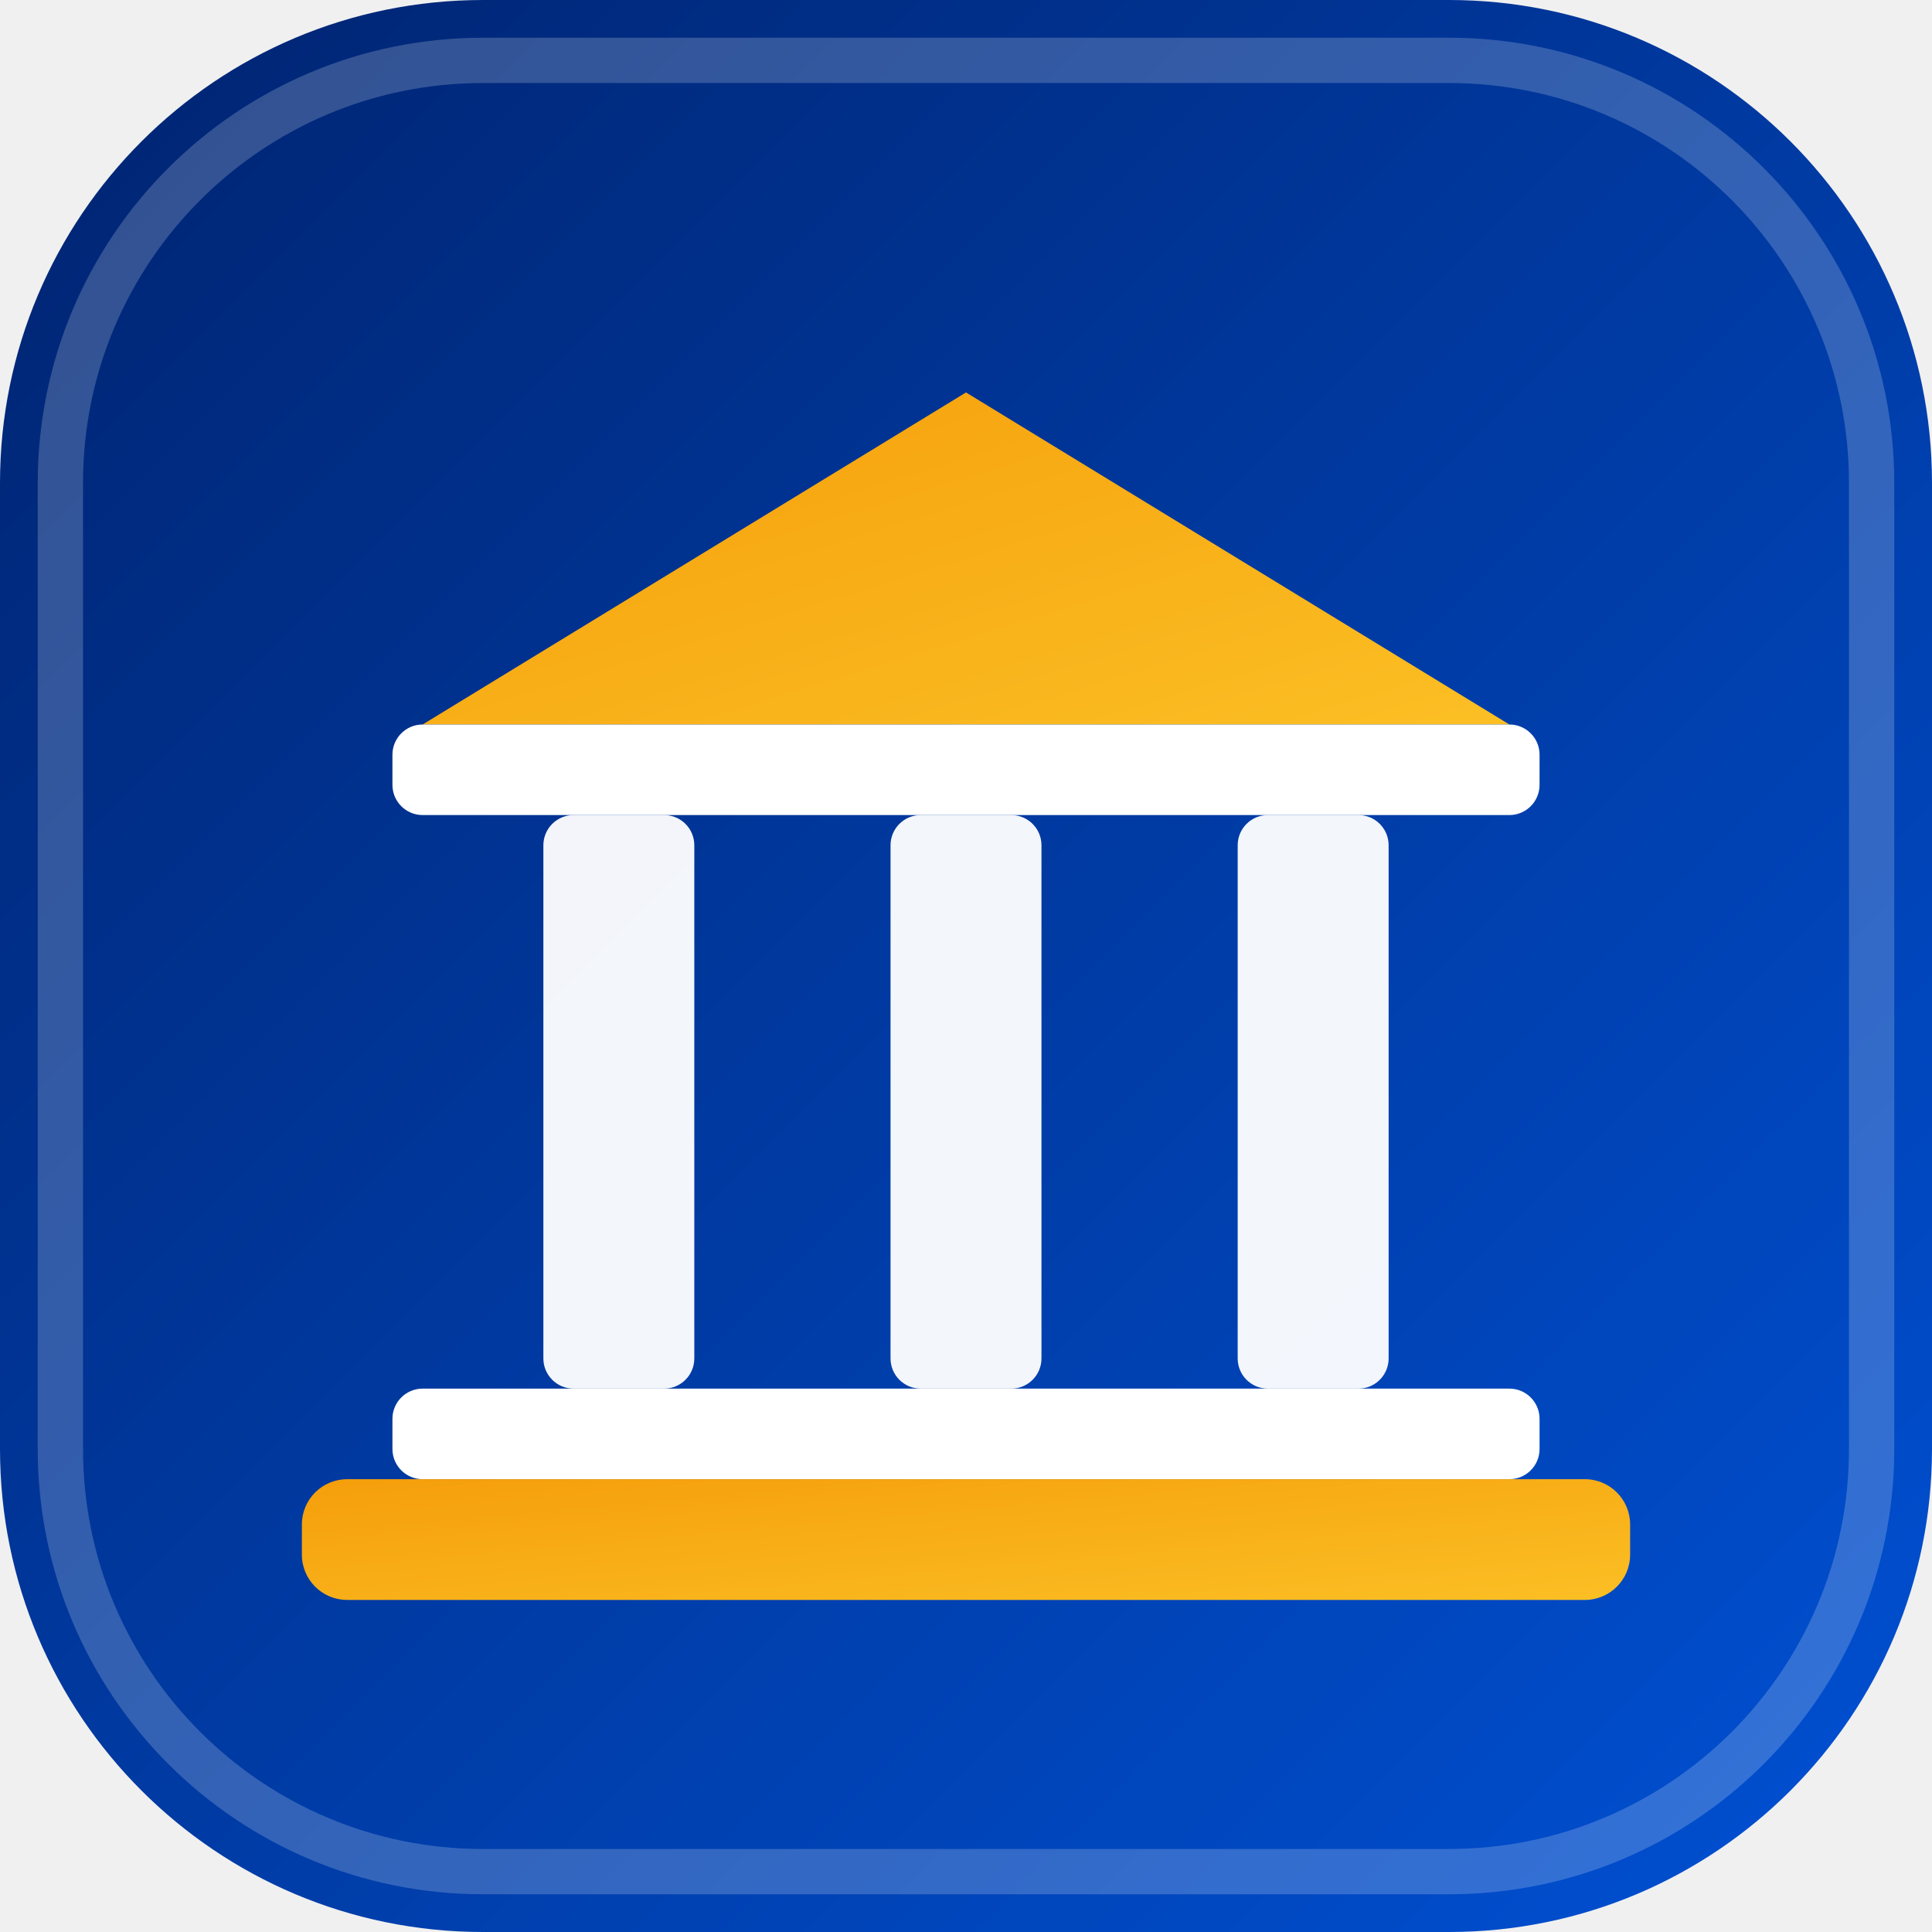
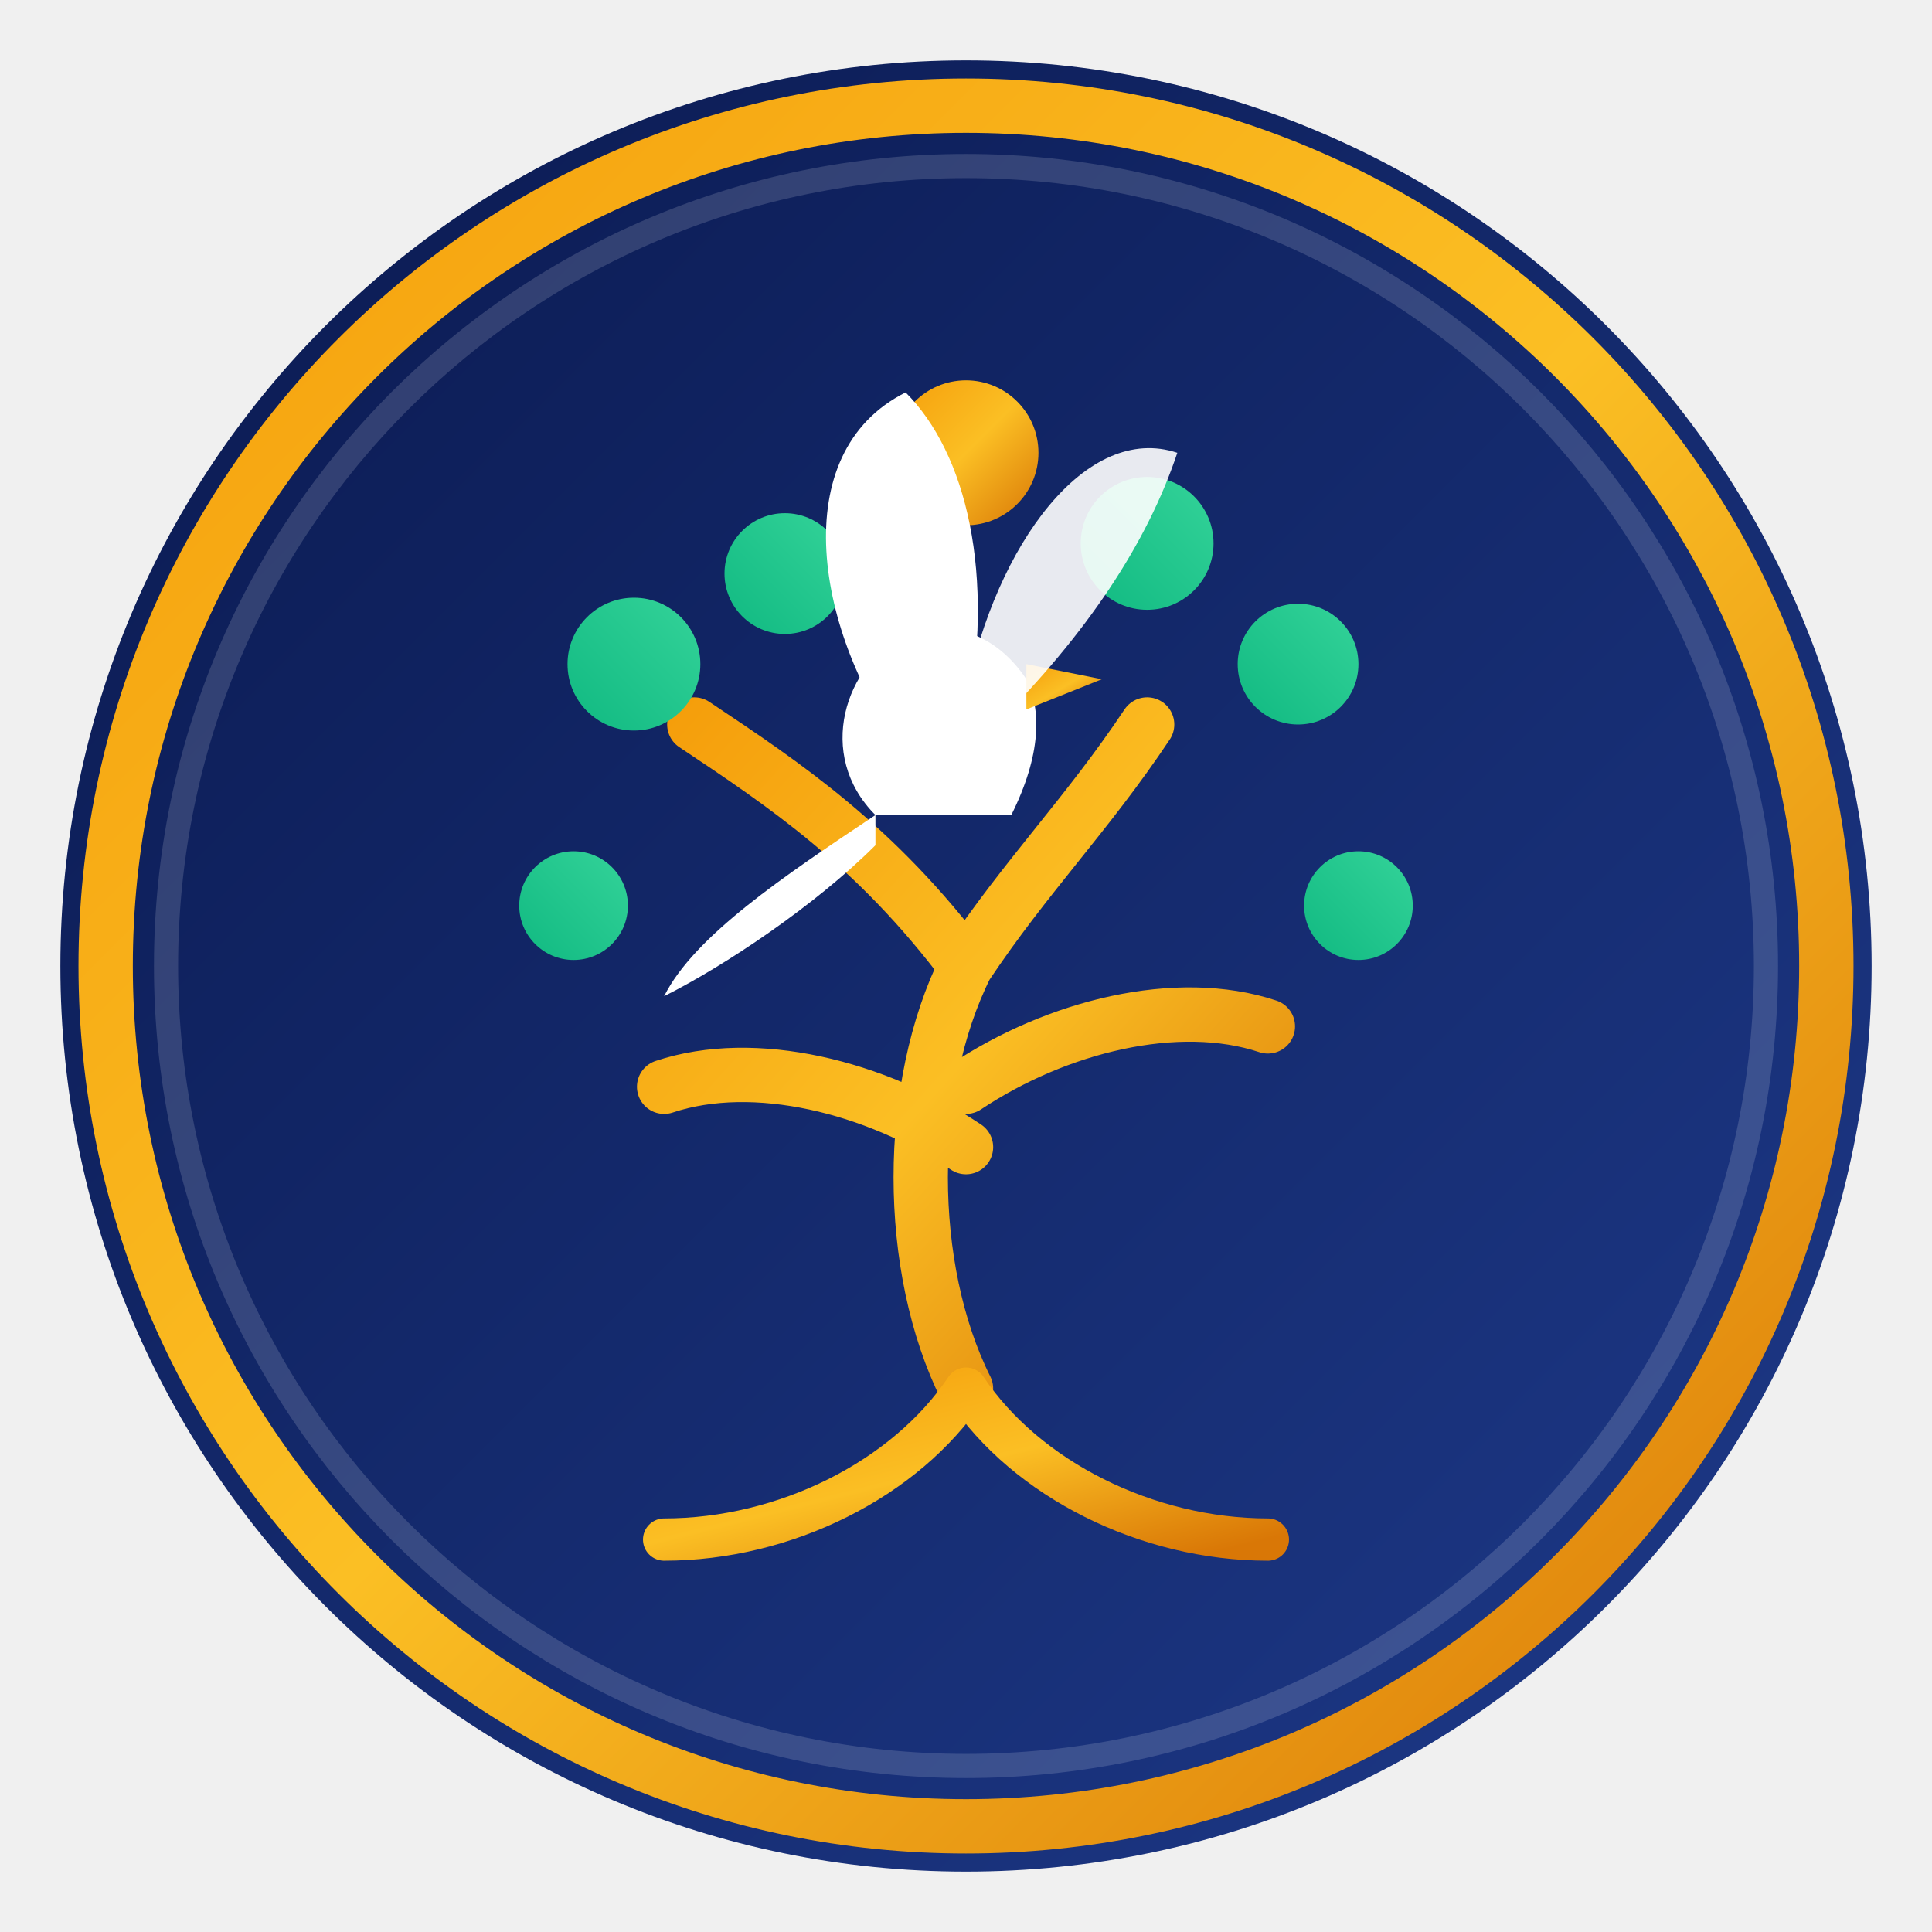
<svg xmlns="http://www.w3.org/2000/svg" viewBox="0 0 64 64" width="64" height="64">
  <defs>
-     <linearGradient id="aeternaGrad" x1="0%" y1="0%" x2="100%" y2="100%">
-       <stop offset="0%" stop-color="#00236f" />
-       <stop offset="100%" stop-color="#0051d5" />
+     <linearGradient id="celestialGrad" x1="0%" y1="0%" x2="100%" y2="100%">
+       <stop offset="0%" stop-color="#0a194f" />
+       <stop offset="100%" stop-color="#1e3a8a" />
    </linearGradient>
-     <linearGradient id="goldGrad" x1="0%" y1="0%" x2="100%" y2="100%">
+     <linearGradient id="goldGlow" x1="0%" y1="0%" x2="100%" y2="100%">
      <stop offset="0%" stop-color="#f59e0b" />
-       <stop offset="100%" stop-color="#fbbf24" />
+       <stop offset="50%" stop-color="#fbbf24" />
+       <stop offset="100%" stop-color="#d97706" />
+     </linearGradient>
+     <linearGradient id="leafGrad" x1="0%" y1="100%" x2="100%" y2="0%">
+       <stop offset="0%" stop-color="#10b981" />
+       <stop offset="100%" stop-color="#34d399" />
    </linearGradient>
  </defs>
-   <rect width="64" height="64" rx="16" fill="url(#aeternaGrad)" />
-   <rect x="2" y="2" width="60" height="60" rx="14" fill="none" stroke="rgba(255,255,255,0.2)" stroke-width="1.5" />
-   <polygon points="32,13 14,24 50,24" fill="url(#goldGrad)" />
-   <rect x="13" y="24" width="38" height="3" rx="1" fill="#ffffff" />
-   <rect x="18" y="27" width="5" height="19" rx="1" fill="#ffffff" opacity="0.95" />
-   <rect x="29.5" y="27" width="5" height="19" rx="1" fill="#ffffff" opacity="0.95" />
-   <rect x="41" y="27" width="5" height="19" rx="1" fill="#ffffff" opacity="0.95" />
-   <rect x="13" y="46" width="38" height="3" rx="1" fill="#ffffff" />
-   <rect x="10" y="49" width="44" height="4" rx="1.5" fill="url(#goldGrad)" />
+   <circle cx="32" cy="32" r="30" fill="url(#celestialGrad)" />
+   <circle cx="32" cy="32" r="28.5" fill="none" stroke="url(#goldGlow)" stroke-width="1.8" />
+   <circle cx="32" cy="32" r="26.5" fill="none" stroke="rgba(255,255,255,0.15)" stroke-width="0.8" />
+   <path d="M 32 46 C 30 42 30 36 32 32 C 34 29 36 27 38 24 M 32 32 C 29 28 26 26 23 24 M 32 36 C 35 34 39 33 42 34 M 32 38 C 29 36 25 35 22 36" stroke="url(#goldGlow)" stroke-width="1.8" stroke-linecap="round" fill="none" />
+   <path d="M 32 46 C 30 49 26 51 22 51 M 32 46 C 34 49 38 51 42 51" stroke="url(#goldGlow)" stroke-width="1.4" stroke-linecap="round" fill="none" />
+   <circle cx="21" cy="22" r="2.2" fill="url(#leafGrad)" />
+   <circle cx="26" cy="19" r="2.0" fill="url(#leafGrad)" />
+   <circle cx="38" cy="18" r="2.2" fill="url(#leafGrad)" />
+   <circle cx="43" cy="22" r="2.0" fill="url(#leafGrad)" />
+   <circle cx="45" cy="30" r="1.8" fill="url(#leafGrad)" />
+   <circle cx="19" cy="30" r="1.8" fill="url(#leafGrad)" />
+   <circle cx="32" cy="15" r="2.4" fill="url(#goldGlow)" />
+   <g fill="#ffffff">
+     <path d="M 29 27 C 27 25 28 22 30 21 C 31.5 20.5 33 21 34 22.5 C 34.5 23.5 34.5 25 33.5 27 Z" />
+     <path d="M 34 22 L 36.5 22.5 L 34 23.5 Z" fill="url(#goldGlow)" />
+     <path d="M 30 25 C 27 21 26 15 30 13 C 32 15 33 19 32 24 Z" />
+     <path d="M 32 23 C 33 18 36 14 39 15 C 38 18 36 21 33 24 Z" opacity="0.9" />
+     <path d="M 29 27 C 26 29 23 31 22 33 C 24 32 27 30 29 28 Z" />
+   </g>
</svg>
